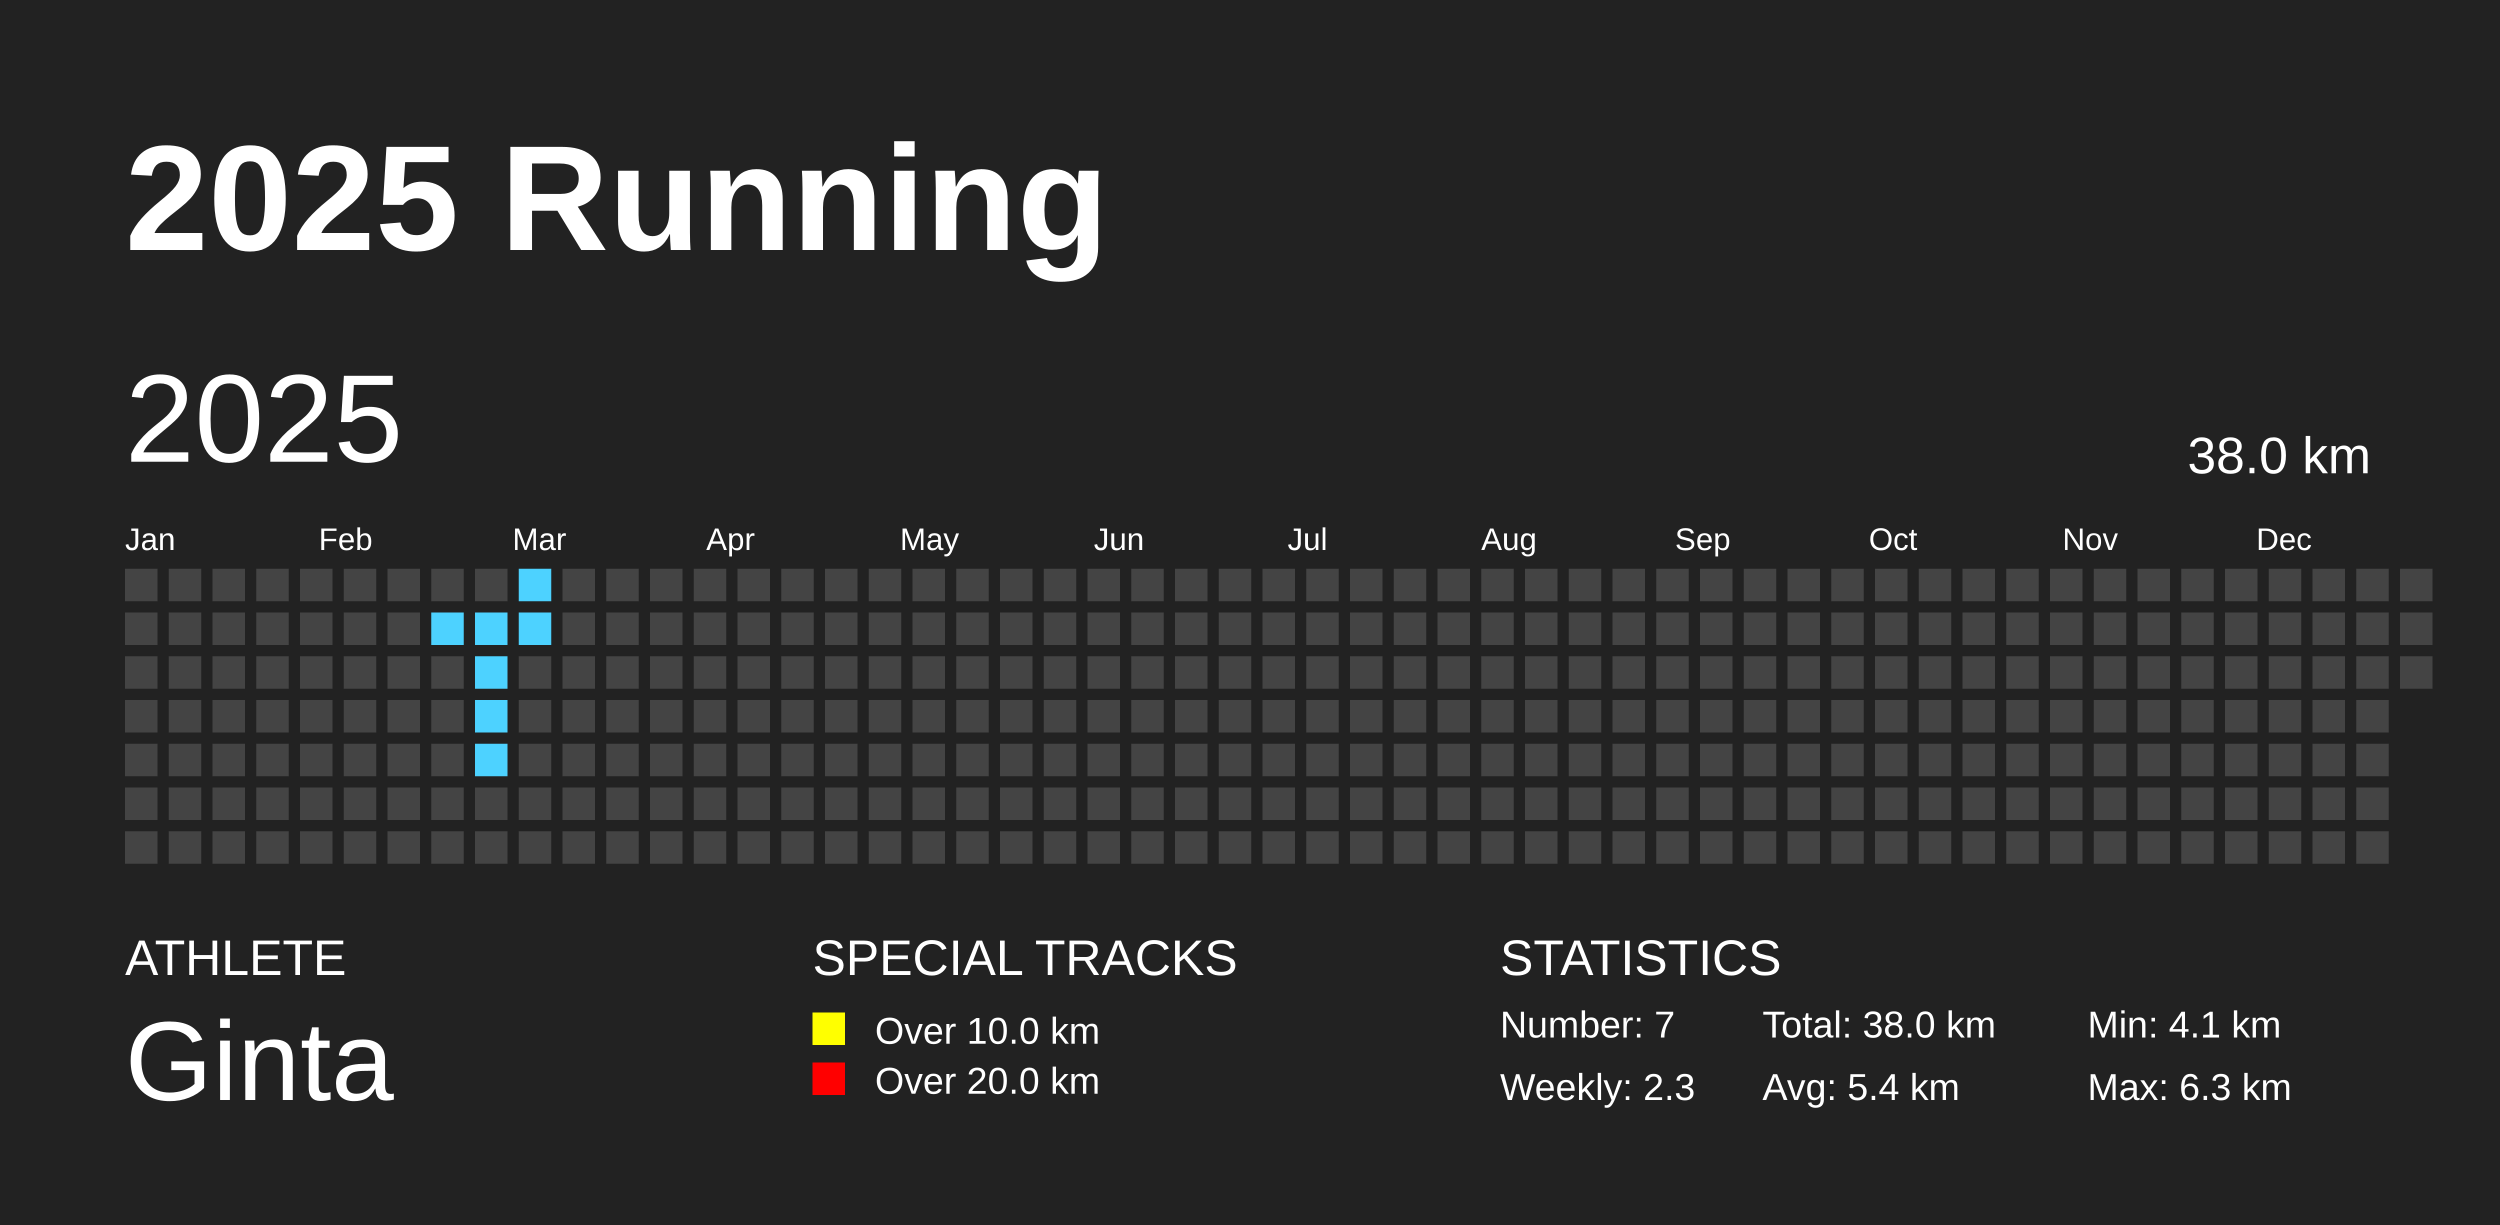
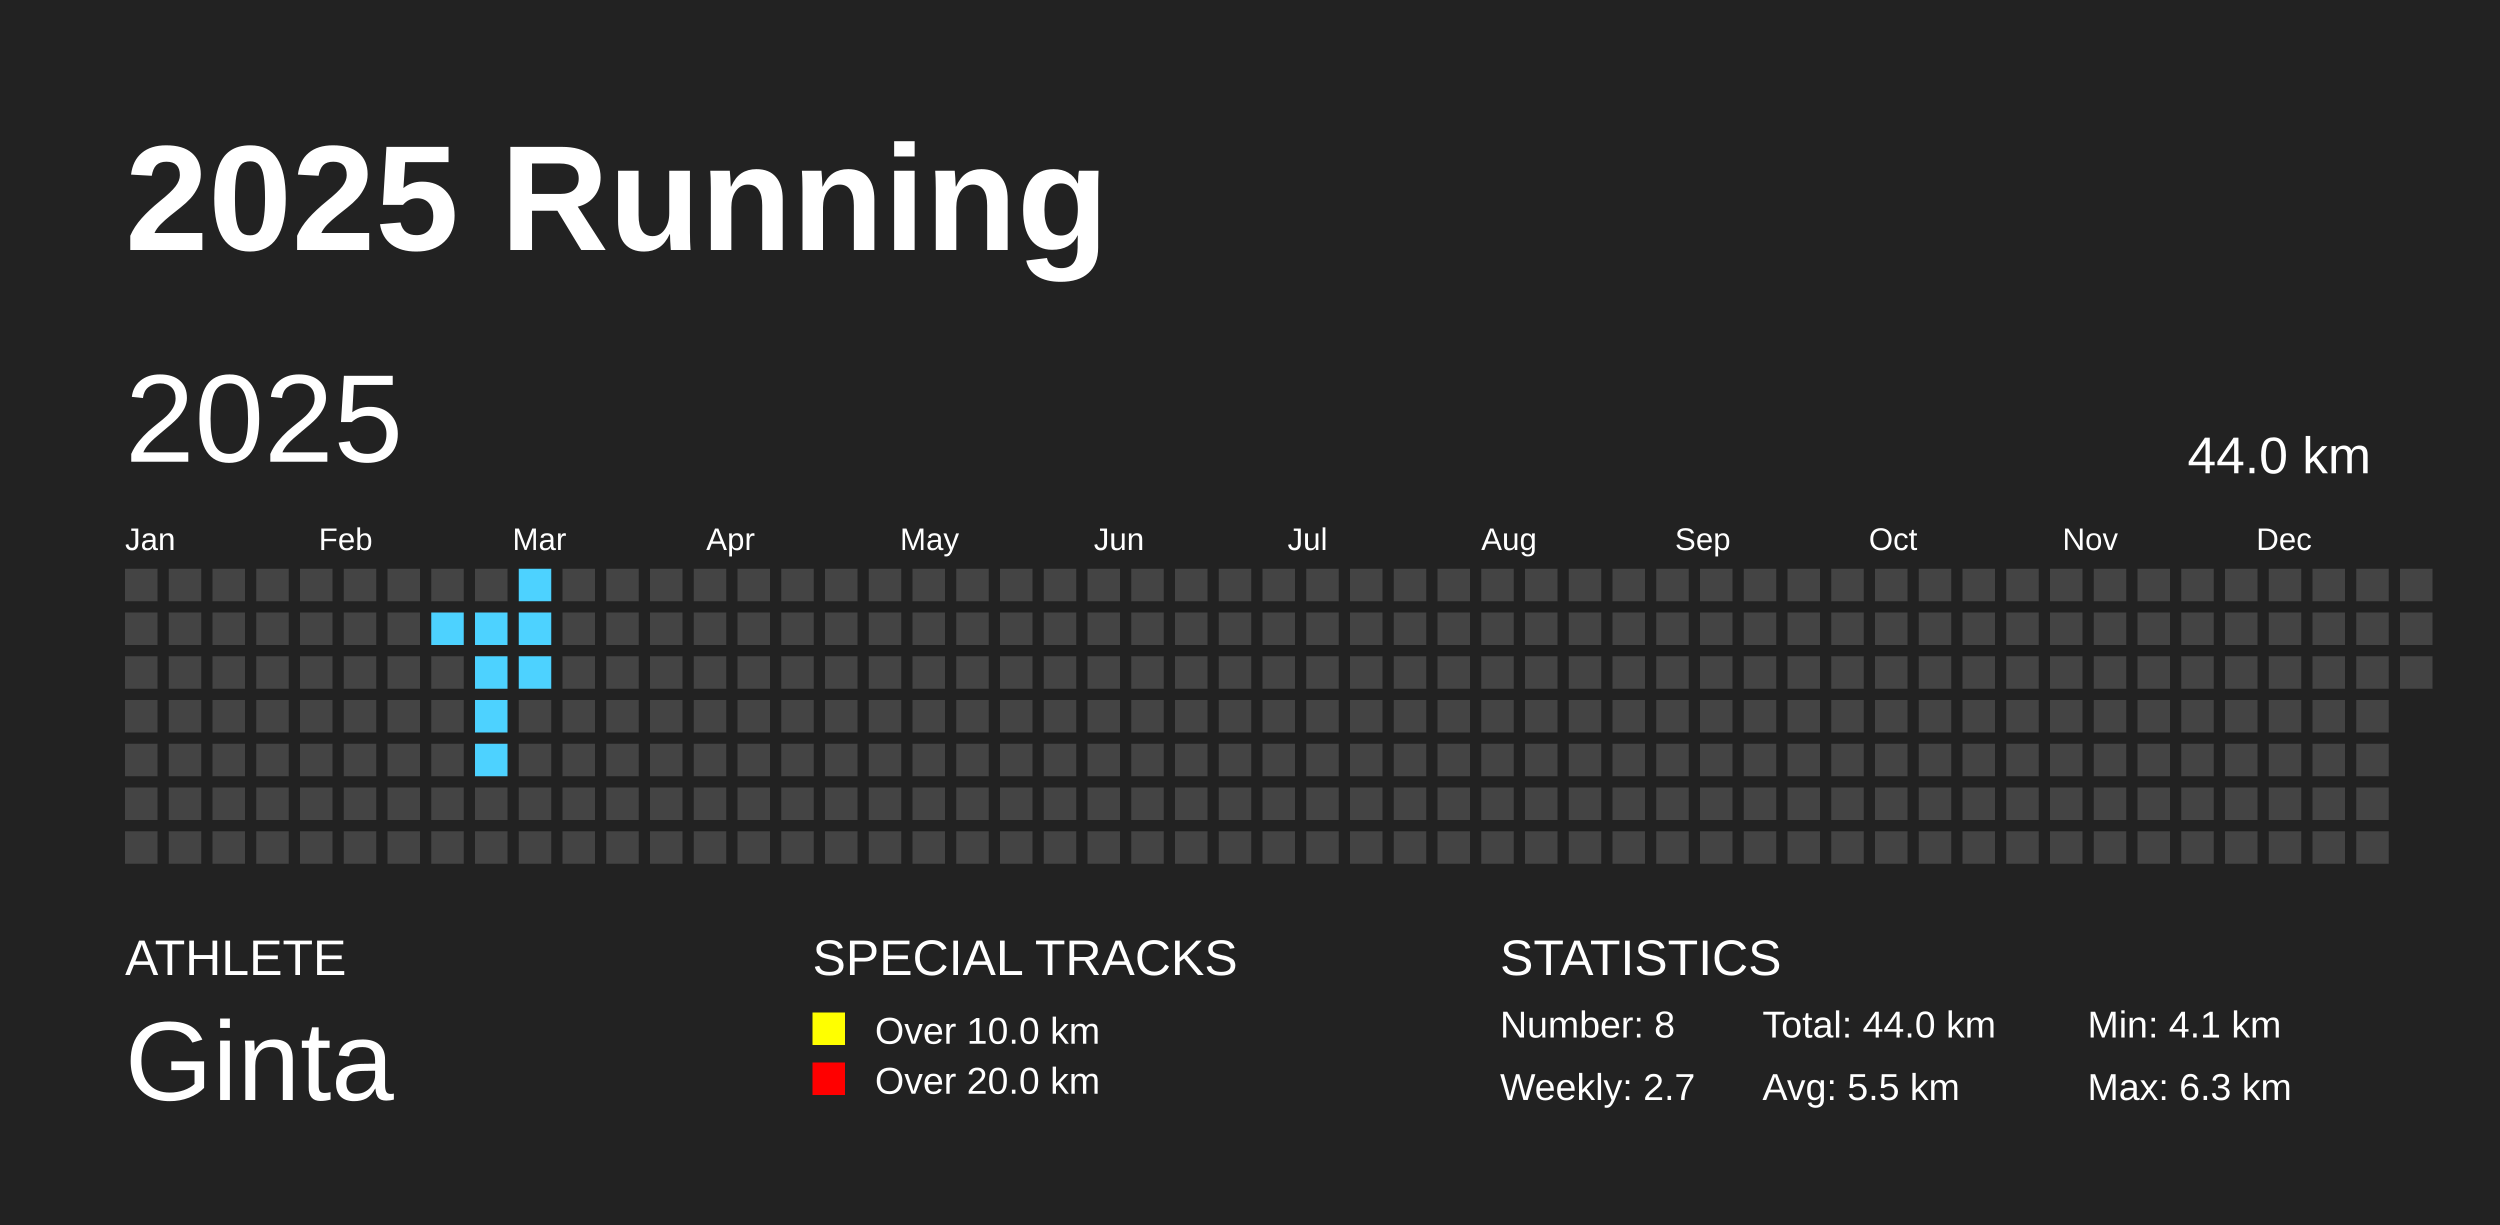
<svg xmlns="http://www.w3.org/2000/svg" baseProfile="full" height="98mm" version="1.1" viewBox="0,0,200,98" width="200mm">
  <defs />
  <rect fill="#222222" height="98" width="200" x="0" y="0" />
  <text fill="#FFFFFF" style="font-size:12px; font-family:Arial; font-weight:bold;" x="10" y="20">2025 Running</text>
  <text fill="#FFFFFF" style="font-size:4px; font-family:Arial" x="10" y="78">ATHLETE</text>
  <text fill="#FFFFFF" style="font-size:9px; font-family:Arial" x="10" y="88">Ginta</text>
  <text fill="#FFFFFF" style="font-size:4px; font-family:Arial" x="65" y="78">SPECIAL TRACKS</text>
  <rect fill="yellow" height="2.6" width="2.6" x="65" y="81" />
  <text fill="#FFFFFF" style="font-size:3px; font-family:Arial" x="70" y="83.5">Over 10.0 km</text>
  <rect fill="red" height="2.6" width="2.6" x="65" y="85" />
  <text fill="#FFFFFF" style="font-size:3px; font-family:Arial" x="70" y="87.5">Over 20.0 km</text>
  <text fill="#FFFFFF" style="font-size:4px; font-family:Arial" x="120" y="78">STATISTICS</text>
-   <text fill="#FFFFFF" style="font-size:3px; font-family:Arial" x="120" y="83">Number: 7</text>
-   <text fill="#FFFFFF" style="font-size:3px; font-family:Arial" x="120" y="88">Weekly: 2.3</text>
-   <text fill="#FFFFFF" style="font-size:3px; font-family:Arial" x="141" y="83">Total: 38.0 km</text>
-   <text fill="#FFFFFF" style="font-size:3px; font-family:Arial" x="141" y="88">Avg: 5.4 km</text>
+   <text fill="#FFFFFF" style="font-size:3px; font-family:Arial" x="120" y="83">Number: 8</text>
+   <text fill="#FFFFFF" style="font-size:3px; font-family:Arial" x="120" y="88">Weekly: 2.7</text>
+   <text fill="#FFFFFF" style="font-size:3px; font-family:Arial" x="141" y="83">Total: 44.0 km</text>
+   <text fill="#FFFFFF" style="font-size:3px; font-family:Arial" x="141" y="88">Avg: 5.5 km</text>
  <text fill="#FFFFFF" style="font-size:3px; font-family:Arial" x="167" y="83">Min: 4.1 km</text>
  <text fill="#FFFFFF" style="font-size:3px; font-family:Arial" x="167" y="88">Max: 6.3 km</text>
  <text dominant-baseline="hanging" fill="#FFFFFF" style="font-size:10.0px; font-family:Arial;" x="10" y="30">2025</text>
-   <text dominant-baseline="hanging" fill="#FFFFFF" style="font-size:4.125px; font-family:Arial;" x="175" y="35">38.0 km</text>
+   <text dominant-baseline="hanging" fill="#FFFFFF" style="font-size:4.125px; font-family:Arial;" x="175" y="35">44.0 km</text>
  <text fill="#FFFFFF" style="font-size:2.5px; font-family:Arial" x="10.0" y="44">Jan</text>
  <text fill="#FFFFFF" style="font-size:2.5px; font-family:Arial" x="25.5" y="44">Feb</text>
  <text fill="#FFFFFF" style="font-size:2.5px; font-family:Arial" x="41.0" y="44">Mar</text>
  <text fill="#FFFFFF" style="font-size:2.5px; font-family:Arial" x="56.5" y="44">Apr</text>
  <text fill="#FFFFFF" style="font-size:2.5px; font-family:Arial" x="72.0" y="44">May</text>
  <text fill="#FFFFFF" style="font-size:2.5px; font-family:Arial" x="87.5" y="44">Jun</text>
  <text fill="#FFFFFF" style="font-size:2.5px; font-family:Arial" x="103.0" y="44">Jul</text>
  <text fill="#FFFFFF" style="font-size:2.5px; font-family:Arial" x="118.5" y="44">Aug</text>
  <text fill="#FFFFFF" style="font-size:2.5px; font-family:Arial" x="134.0" y="44">Sep</text>
  <text fill="#FFFFFF" style="font-size:2.5px; font-family:Arial" x="149.5" y="44">Oct</text>
  <text fill="#FFFFFF" style="font-size:2.5px; font-family:Arial" x="165.0" y="44">Nov</text>
  <text fill="#FFFFFF" style="font-size:2.5px; font-family:Arial" x="180.5" y="44">Dec</text>
  <rect fill="#444444" height="2.6" width="2.6" x="10.0" y="45.5" />
  <rect fill="#444444" height="2.6" width="2.6" x="10.0" y="49.0" />
  <rect fill="#444444" height="2.6" width="2.6" x="10.0" y="52.5" />
  <rect fill="#444444" height="2.6" width="2.6" x="10.0" y="56.0" />
  <rect fill="#444444" height="2.6" width="2.6" x="10.0" y="59.5" />
  <rect fill="#444444" height="2.6" width="2.6" x="10.0" y="63.0" />
  <rect fill="#444444" height="2.6" width="2.6" x="10.0" y="66.5" />
  <rect fill="#444444" height="2.6" width="2.6" x="13.5" y="45.5" />
  <rect fill="#444444" height="2.6" width="2.6" x="13.5" y="49.0" />
  <rect fill="#444444" height="2.6" width="2.6" x="13.5" y="52.5" />
  <rect fill="#444444" height="2.6" width="2.6" x="13.5" y="56.0" />
  <rect fill="#444444" height="2.6" width="2.6" x="13.5" y="59.5" />
  <rect fill="#444444" height="2.6" width="2.6" x="13.5" y="63.0" />
  <rect fill="#444444" height="2.6" width="2.6" x="13.5" y="66.5" />
  <rect fill="#444444" height="2.6" width="2.6" x="17.0" y="45.5" />
  <rect fill="#444444" height="2.6" width="2.6" x="17.0" y="49.0" />
  <rect fill="#444444" height="2.6" width="2.6" x="17.0" y="52.5" />
  <rect fill="#444444" height="2.6" width="2.6" x="17.0" y="56.0" />
  <rect fill="#444444" height="2.6" width="2.6" x="17.0" y="59.5" />
  <rect fill="#444444" height="2.6" width="2.6" x="17.0" y="63.0" />
  <rect fill="#444444" height="2.6" width="2.6" x="17.0" y="66.5" />
  <rect fill="#444444" height="2.6" width="2.6" x="20.5" y="45.5" />
  <rect fill="#444444" height="2.6" width="2.6" x="20.5" y="49.0" />
  <rect fill="#444444" height="2.6" width="2.6" x="20.5" y="52.5" />
  <rect fill="#444444" height="2.6" width="2.6" x="20.5" y="56.0" />
  <rect fill="#444444" height="2.6" width="2.6" x="20.5" y="59.5" />
  <rect fill="#444444" height="2.6" width="2.6" x="20.5" y="63.0" />
  <rect fill="#444444" height="2.6" width="2.6" x="20.5" y="66.5" />
  <rect fill="#444444" height="2.6" width="2.6" x="24.0" y="45.5" />
  <rect fill="#444444" height="2.6" width="2.6" x="24.0" y="49.0" />
  <rect fill="#444444" height="2.6" width="2.6" x="24.0" y="52.5" />
  <rect fill="#444444" height="2.6" width="2.6" x="24.0" y="56.0" />
  <rect fill="#444444" height="2.6" width="2.6" x="24.0" y="59.5" />
  <rect fill="#444444" height="2.6" width="2.6" x="24.0" y="63.0" />
  <rect fill="#444444" height="2.6" width="2.6" x="24.0" y="66.5" />
  <rect fill="#444444" height="2.6" width="2.6" x="27.5" y="45.5" />
  <rect fill="#444444" height="2.6" width="2.6" x="27.5" y="49.0" />
  <rect fill="#444444" height="2.6" width="2.6" x="27.5" y="52.5" />
  <rect fill="#444444" height="2.6" width="2.6" x="27.5" y="56.0" />
  <rect fill="#444444" height="2.6" width="2.6" x="27.5" y="59.5" />
  <rect fill="#444444" height="2.6" width="2.6" x="27.5" y="63.0" />
  <rect fill="#444444" height="2.6" width="2.6" x="27.5" y="66.5" />
  <rect fill="#444444" height="2.6" width="2.6" x="31.0" y="45.5" />
  <rect fill="#444444" height="2.6" width="2.6" x="31.0" y="49.0" />
  <rect fill="#444444" height="2.6" width="2.6" x="31.0" y="52.5" />
  <rect fill="#444444" height="2.6" width="2.6" x="31.0" y="56.0" />
  <rect fill="#444444" height="2.6" width="2.6" x="31.0" y="59.5" />
  <rect fill="#444444" height="2.6" width="2.6" x="31.0" y="63.0" />
  <rect fill="#444444" height="2.6" width="2.6" x="31.0" y="66.5" />
  <rect fill="#444444" height="2.6" width="2.6" x="34.5" y="45.5" />
  <rect fill="#4dd2ff" height="2.6" width="2.6" x="34.5" y="49.0" />
  <rect fill="#444444" height="2.6" width="2.6" x="34.5" y="52.5" />
  <rect fill="#444444" height="2.6" width="2.6" x="34.5" y="56.0" />
  <rect fill="#444444" height="2.6" width="2.6" x="34.5" y="59.5" />
  <rect fill="#444444" height="2.6" width="2.6" x="34.5" y="63.0" />
  <rect fill="#444444" height="2.6" width="2.6" x="34.5" y="66.5" />
  <rect fill="#444444" height="2.6" width="2.6" x="38.0" y="45.5" />
  <rect fill="#4dd2ff" height="2.6" width="2.6" x="38.0" y="49.0" />
  <rect fill="#4dd2ff" height="2.6" width="2.6" x="38.0" y="52.5" />
  <rect fill="#4dd2ff" height="2.6" width="2.6" x="38.0" y="56.0" />
  <rect fill="#4dd2ff" height="2.6" width="2.6" x="38.0" y="59.5" />
  <rect fill="#444444" height="2.6" width="2.6" x="38.0" y="63.0" />
  <rect fill="#444444" height="2.6" width="2.6" x="38.0" y="66.5" />
  <rect fill="#4dd2ff" height="2.6" width="2.6" x="41.5" y="45.5" />
  <rect fill="#4dd2ff" height="2.6" width="2.6" x="41.5" y="49.0" />
-   <rect fill="#444444" height="2.6" width="2.6" x="41.5" y="52.5" />
+   <rect fill="#4dd2ff" height="2.6" width="2.6" x="41.5" y="52.5" />
  <rect fill="#444444" height="2.6" width="2.6" x="41.5" y="56.0" />
  <rect fill="#444444" height="2.6" width="2.6" x="41.5" y="59.5" />
  <rect fill="#444444" height="2.6" width="2.6" x="41.5" y="63.0" />
  <rect fill="#444444" height="2.6" width="2.6" x="41.5" y="66.5" />
  <rect fill="#444444" height="2.6" width="2.6" x="45.0" y="45.5" />
  <rect fill="#444444" height="2.6" width="2.6" x="45.0" y="49.0" />
  <rect fill="#444444" height="2.6" width="2.6" x="45.0" y="52.5" />
  <rect fill="#444444" height="2.6" width="2.6" x="45.0" y="56.0" />
  <rect fill="#444444" height="2.6" width="2.6" x="45.0" y="59.5" />
  <rect fill="#444444" height="2.6" width="2.6" x="45.0" y="63.0" />
  <rect fill="#444444" height="2.6" width="2.6" x="45.0" y="66.5" />
  <rect fill="#444444" height="2.6" width="2.6" x="48.5" y="45.5" />
  <rect fill="#444444" height="2.6" width="2.6" x="48.5" y="49.0" />
  <rect fill="#444444" height="2.6" width="2.6" x="48.5" y="52.5" />
  <rect fill="#444444" height="2.6" width="2.6" x="48.5" y="56.0" />
  <rect fill="#444444" height="2.6" width="2.6" x="48.5" y="59.5" />
  <rect fill="#444444" height="2.6" width="2.6" x="48.5" y="63.0" />
  <rect fill="#444444" height="2.6" width="2.6" x="48.5" y="66.5" />
  <rect fill="#444444" height="2.6" width="2.6" x="52.0" y="45.5" />
  <rect fill="#444444" height="2.6" width="2.6" x="52.0" y="49.0" />
  <rect fill="#444444" height="2.6" width="2.6" x="52.0" y="52.5" />
  <rect fill="#444444" height="2.6" width="2.6" x="52.0" y="56.0" />
  <rect fill="#444444" height="2.6" width="2.6" x="52.0" y="59.5" />
  <rect fill="#444444" height="2.6" width="2.6" x="52.0" y="63.0" />
  <rect fill="#444444" height="2.6" width="2.6" x="52.0" y="66.5" />
  <rect fill="#444444" height="2.6" width="2.6" x="55.5" y="45.5" />
  <rect fill="#444444" height="2.6" width="2.6" x="55.5" y="49.0" />
  <rect fill="#444444" height="2.6" width="2.6" x="55.5" y="52.5" />
  <rect fill="#444444" height="2.6" width="2.6" x="55.5" y="56.0" />
  <rect fill="#444444" height="2.6" width="2.6" x="55.5" y="59.5" />
  <rect fill="#444444" height="2.6" width="2.6" x="55.5" y="63.0" />
  <rect fill="#444444" height="2.6" width="2.6" x="55.5" y="66.5" />
  <rect fill="#444444" height="2.6" width="2.6" x="59.0" y="45.5" />
  <rect fill="#444444" height="2.6" width="2.6" x="59.0" y="49.0" />
  <rect fill="#444444" height="2.6" width="2.6" x="59.0" y="52.5" />
  <rect fill="#444444" height="2.6" width="2.6" x="59.0" y="56.0" />
  <rect fill="#444444" height="2.6" width="2.6" x="59.0" y="59.5" />
  <rect fill="#444444" height="2.6" width="2.6" x="59.0" y="63.0" />
  <rect fill="#444444" height="2.6" width="2.6" x="59.0" y="66.5" />
  <rect fill="#444444" height="2.6" width="2.6" x="62.5" y="45.5" />
  <rect fill="#444444" height="2.6" width="2.6" x="62.5" y="49.0" />
  <rect fill="#444444" height="2.6" width="2.6" x="62.5" y="52.5" />
  <rect fill="#444444" height="2.6" width="2.6" x="62.5" y="56.0" />
  <rect fill="#444444" height="2.6" width="2.6" x="62.5" y="59.5" />
  <rect fill="#444444" height="2.6" width="2.6" x="62.5" y="63.0" />
  <rect fill="#444444" height="2.6" width="2.6" x="62.5" y="66.5" />
  <rect fill="#444444" height="2.6" width="2.6" x="66.0" y="45.5" />
  <rect fill="#444444" height="2.6" width="2.6" x="66.0" y="49.0" />
  <rect fill="#444444" height="2.6" width="2.6" x="66.0" y="52.5" />
  <rect fill="#444444" height="2.6" width="2.6" x="66.0" y="56.0" />
  <rect fill="#444444" height="2.6" width="2.6" x="66.0" y="59.5" />
  <rect fill="#444444" height="2.6" width="2.6" x="66.0" y="63.0" />
  <rect fill="#444444" height="2.6" width="2.6" x="66.0" y="66.5" />
  <rect fill="#444444" height="2.6" width="2.6" x="69.5" y="45.5" />
  <rect fill="#444444" height="2.6" width="2.6" x="69.5" y="49.0" />
  <rect fill="#444444" height="2.6" width="2.6" x="69.5" y="52.5" />
  <rect fill="#444444" height="2.6" width="2.6" x="69.5" y="56.0" />
  <rect fill="#444444" height="2.6" width="2.6" x="69.5" y="59.5" />
  <rect fill="#444444" height="2.6" width="2.6" x="69.5" y="63.0" />
  <rect fill="#444444" height="2.6" width="2.6" x="69.5" y="66.5" />
  <rect fill="#444444" height="2.6" width="2.6" x="73.0" y="45.5" />
  <rect fill="#444444" height="2.6" width="2.6" x="73.0" y="49.0" />
  <rect fill="#444444" height="2.6" width="2.6" x="73.0" y="52.5" />
  <rect fill="#444444" height="2.6" width="2.6" x="73.0" y="56.0" />
  <rect fill="#444444" height="2.6" width="2.6" x="73.0" y="59.5" />
  <rect fill="#444444" height="2.6" width="2.6" x="73.0" y="63.0" />
  <rect fill="#444444" height="2.6" width="2.6" x="73.0" y="66.5" />
  <rect fill="#444444" height="2.6" width="2.6" x="76.5" y="45.5" />
  <rect fill="#444444" height="2.6" width="2.6" x="76.5" y="49.0" />
  <rect fill="#444444" height="2.6" width="2.6" x="76.5" y="52.5" />
  <rect fill="#444444" height="2.6" width="2.6" x="76.5" y="56.0" />
  <rect fill="#444444" height="2.6" width="2.6" x="76.5" y="59.5" />
  <rect fill="#444444" height="2.6" width="2.6" x="76.5" y="63.0" />
  <rect fill="#444444" height="2.6" width="2.6" x="76.5" y="66.5" />
  <rect fill="#444444" height="2.6" width="2.6" x="80.0" y="45.5" />
  <rect fill="#444444" height="2.6" width="2.6" x="80.0" y="49.0" />
  <rect fill="#444444" height="2.6" width="2.6" x="80.0" y="52.5" />
  <rect fill="#444444" height="2.6" width="2.6" x="80.0" y="56.0" />
  <rect fill="#444444" height="2.6" width="2.6" x="80.0" y="59.5" />
  <rect fill="#444444" height="2.6" width="2.6" x="80.0" y="63.0" />
  <rect fill="#444444" height="2.6" width="2.6" x="80.0" y="66.5" />
  <rect fill="#444444" height="2.6" width="2.6" x="83.5" y="45.5" />
  <rect fill="#444444" height="2.6" width="2.6" x="83.5" y="49.0" />
  <rect fill="#444444" height="2.6" width="2.6" x="83.5" y="52.5" />
  <rect fill="#444444" height="2.6" width="2.6" x="83.5" y="56.0" />
  <rect fill="#444444" height="2.6" width="2.6" x="83.5" y="59.5" />
  <rect fill="#444444" height="2.6" width="2.6" x="83.5" y="63.0" />
  <rect fill="#444444" height="2.6" width="2.6" x="83.5" y="66.5" />
  <rect fill="#444444" height="2.6" width="2.6" x="87.0" y="45.5" />
  <rect fill="#444444" height="2.6" width="2.6" x="87.0" y="49.0" />
  <rect fill="#444444" height="2.6" width="2.6" x="87.0" y="52.5" />
  <rect fill="#444444" height="2.6" width="2.6" x="87.0" y="56.0" />
  <rect fill="#444444" height="2.6" width="2.6" x="87.0" y="59.5" />
  <rect fill="#444444" height="2.6" width="2.6" x="87.0" y="63.0" />
  <rect fill="#444444" height="2.6" width="2.6" x="87.0" y="66.5" />
  <rect fill="#444444" height="2.6" width="2.6" x="90.5" y="45.5" />
  <rect fill="#444444" height="2.6" width="2.6" x="90.5" y="49.0" />
  <rect fill="#444444" height="2.6" width="2.6" x="90.5" y="52.5" />
  <rect fill="#444444" height="2.6" width="2.6" x="90.5" y="56.0" />
  <rect fill="#444444" height="2.6" width="2.6" x="90.5" y="59.5" />
  <rect fill="#444444" height="2.6" width="2.6" x="90.5" y="63.0" />
  <rect fill="#444444" height="2.6" width="2.6" x="90.5" y="66.5" />
  <rect fill="#444444" height="2.6" width="2.6" x="94.0" y="45.5" />
  <rect fill="#444444" height="2.6" width="2.6" x="94.0" y="49.0" />
  <rect fill="#444444" height="2.6" width="2.6" x="94.0" y="52.5" />
  <rect fill="#444444" height="2.6" width="2.6" x="94.0" y="56.0" />
  <rect fill="#444444" height="2.6" width="2.6" x="94.0" y="59.5" />
  <rect fill="#444444" height="2.6" width="2.6" x="94.0" y="63.0" />
  <rect fill="#444444" height="2.6" width="2.6" x="94.0" y="66.5" />
  <rect fill="#444444" height="2.6" width="2.6" x="97.5" y="45.5" />
  <rect fill="#444444" height="2.6" width="2.6" x="97.5" y="49.0" />
  <rect fill="#444444" height="2.6" width="2.6" x="97.5" y="52.5" />
  <rect fill="#444444" height="2.6" width="2.6" x="97.5" y="56.0" />
  <rect fill="#444444" height="2.6" width="2.6" x="97.5" y="59.5" />
  <rect fill="#444444" height="2.6" width="2.6" x="97.5" y="63.0" />
  <rect fill="#444444" height="2.6" width="2.6" x="97.5" y="66.5" />
  <rect fill="#444444" height="2.6" width="2.6" x="101.0" y="45.5" />
  <rect fill="#444444" height="2.6" width="2.6" x="101.0" y="49.0" />
  <rect fill="#444444" height="2.6" width="2.6" x="101.0" y="52.5" />
  <rect fill="#444444" height="2.6" width="2.6" x="101.0" y="56.0" />
  <rect fill="#444444" height="2.6" width="2.6" x="101.0" y="59.5" />
  <rect fill="#444444" height="2.6" width="2.6" x="101.0" y="63.0" />
  <rect fill="#444444" height="2.6" width="2.6" x="101.0" y="66.5" />
  <rect fill="#444444" height="2.6" width="2.6" x="104.5" y="45.5" />
  <rect fill="#444444" height="2.6" width="2.6" x="104.5" y="49.0" />
  <rect fill="#444444" height="2.6" width="2.6" x="104.5" y="52.5" />
  <rect fill="#444444" height="2.6" width="2.6" x="104.5" y="56.0" />
  <rect fill="#444444" height="2.6" width="2.6" x="104.5" y="59.5" />
  <rect fill="#444444" height="2.6" width="2.6" x="104.5" y="63.0" />
  <rect fill="#444444" height="2.6" width="2.6" x="104.5" y="66.5" />
  <rect fill="#444444" height="2.6" width="2.6" x="108.0" y="45.5" />
  <rect fill="#444444" height="2.6" width="2.6" x="108.0" y="49.0" />
  <rect fill="#444444" height="2.6" width="2.6" x="108.0" y="52.5" />
  <rect fill="#444444" height="2.6" width="2.6" x="108.0" y="56.0" />
  <rect fill="#444444" height="2.6" width="2.6" x="108.0" y="59.5" />
  <rect fill="#444444" height="2.6" width="2.6" x="108.0" y="63.0" />
  <rect fill="#444444" height="2.6" width="2.6" x="108.0" y="66.5" />
  <rect fill="#444444" height="2.6" width="2.6" x="111.5" y="45.5" />
  <rect fill="#444444" height="2.6" width="2.6" x="111.5" y="49.0" />
  <rect fill="#444444" height="2.6" width="2.6" x="111.5" y="52.5" />
  <rect fill="#444444" height="2.6" width="2.6" x="111.5" y="56.0" />
  <rect fill="#444444" height="2.6" width="2.6" x="111.5" y="59.5" />
  <rect fill="#444444" height="2.6" width="2.6" x="111.5" y="63.0" />
  <rect fill="#444444" height="2.6" width="2.6" x="111.5" y="66.5" />
  <rect fill="#444444" height="2.6" width="2.6" x="115.0" y="45.5" />
  <rect fill="#444444" height="2.6" width="2.6" x="115.0" y="49.0" />
  <rect fill="#444444" height="2.6" width="2.6" x="115.0" y="52.5" />
  <rect fill="#444444" height="2.6" width="2.6" x="115.0" y="56.0" />
  <rect fill="#444444" height="2.6" width="2.6" x="115.0" y="59.5" />
  <rect fill="#444444" height="2.6" width="2.6" x="115.0" y="63.0" />
  <rect fill="#444444" height="2.6" width="2.6" x="115.0" y="66.5" />
  <rect fill="#444444" height="2.6" width="2.6" x="118.5" y="45.5" />
  <rect fill="#444444" height="2.6" width="2.6" x="118.5" y="49.0" />
  <rect fill="#444444" height="2.6" width="2.6" x="118.5" y="52.5" />
  <rect fill="#444444" height="2.6" width="2.6" x="118.5" y="56.0" />
  <rect fill="#444444" height="2.6" width="2.6" x="118.5" y="59.5" />
  <rect fill="#444444" height="2.6" width="2.6" x="118.5" y="63.0" />
  <rect fill="#444444" height="2.6" width="2.6" x="118.5" y="66.5" />
  <rect fill="#444444" height="2.6" width="2.6" x="122.0" y="45.5" />
  <rect fill="#444444" height="2.6" width="2.6" x="122.0" y="49.0" />
  <rect fill="#444444" height="2.6" width="2.6" x="122.0" y="52.5" />
  <rect fill="#444444" height="2.6" width="2.6" x="122.0" y="56.0" />
  <rect fill="#444444" height="2.6" width="2.6" x="122.0" y="59.5" />
  <rect fill="#444444" height="2.6" width="2.6" x="122.0" y="63.0" />
  <rect fill="#444444" height="2.6" width="2.6" x="122.0" y="66.5" />
  <rect fill="#444444" height="2.6" width="2.6" x="125.5" y="45.5" />
  <rect fill="#444444" height="2.6" width="2.6" x="125.5" y="49.0" />
  <rect fill="#444444" height="2.6" width="2.6" x="125.5" y="52.5" />
  <rect fill="#444444" height="2.6" width="2.6" x="125.5" y="56.0" />
  <rect fill="#444444" height="2.6" width="2.6" x="125.5" y="59.5" />
  <rect fill="#444444" height="2.6" width="2.6" x="125.5" y="63.0" />
  <rect fill="#444444" height="2.6" width="2.6" x="125.5" y="66.5" />
  <rect fill="#444444" height="2.6" width="2.6" x="129.0" y="45.5" />
  <rect fill="#444444" height="2.6" width="2.6" x="129.0" y="49.0" />
  <rect fill="#444444" height="2.6" width="2.6" x="129.0" y="52.5" />
  <rect fill="#444444" height="2.6" width="2.6" x="129.0" y="56.0" />
  <rect fill="#444444" height="2.6" width="2.6" x="129.0" y="59.5" />
  <rect fill="#444444" height="2.6" width="2.6" x="129.0" y="63.0" />
  <rect fill="#444444" height="2.6" width="2.6" x="129.0" y="66.5" />
  <rect fill="#444444" height="2.6" width="2.6" x="132.5" y="45.5" />
  <rect fill="#444444" height="2.6" width="2.6" x="132.5" y="49.0" />
  <rect fill="#444444" height="2.6" width="2.6" x="132.5" y="52.5" />
  <rect fill="#444444" height="2.6" width="2.6" x="132.5" y="56.0" />
  <rect fill="#444444" height="2.6" width="2.6" x="132.5" y="59.5" />
  <rect fill="#444444" height="2.6" width="2.6" x="132.5" y="63.0" />
  <rect fill="#444444" height="2.6" width="2.6" x="132.5" y="66.5" />
  <rect fill="#444444" height="2.6" width="2.6" x="136.0" y="45.5" />
  <rect fill="#444444" height="2.6" width="2.6" x="136.0" y="49.0" />
  <rect fill="#444444" height="2.6" width="2.6" x="136.0" y="52.5" />
  <rect fill="#444444" height="2.6" width="2.6" x="136.0" y="56.0" />
  <rect fill="#444444" height="2.6" width="2.6" x="136.0" y="59.5" />
  <rect fill="#444444" height="2.6" width="2.6" x="136.0" y="63.0" />
  <rect fill="#444444" height="2.6" width="2.6" x="136.0" y="66.5" />
  <rect fill="#444444" height="2.6" width="2.6" x="139.5" y="45.5" />
  <rect fill="#444444" height="2.6" width="2.6" x="139.5" y="49.0" />
  <rect fill="#444444" height="2.6" width="2.6" x="139.5" y="52.5" />
  <rect fill="#444444" height="2.6" width="2.6" x="139.5" y="56.0" />
  <rect fill="#444444" height="2.6" width="2.6" x="139.5" y="59.5" />
  <rect fill="#444444" height="2.6" width="2.6" x="139.5" y="63.0" />
  <rect fill="#444444" height="2.6" width="2.6" x="139.5" y="66.5" />
  <rect fill="#444444" height="2.6" width="2.6" x="143.0" y="45.5" />
  <rect fill="#444444" height="2.6" width="2.6" x="143.0" y="49.0" />
  <rect fill="#444444" height="2.6" width="2.6" x="143.0" y="52.5" />
  <rect fill="#444444" height="2.6" width="2.6" x="143.0" y="56.0" />
  <rect fill="#444444" height="2.6" width="2.6" x="143.0" y="59.5" />
  <rect fill="#444444" height="2.6" width="2.6" x="143.0" y="63.0" />
  <rect fill="#444444" height="2.6" width="2.6" x="143.0" y="66.5" />
  <rect fill="#444444" height="2.6" width="2.6" x="146.5" y="45.5" />
  <rect fill="#444444" height="2.6" width="2.6" x="146.5" y="49.0" />
  <rect fill="#444444" height="2.6" width="2.6" x="146.5" y="52.5" />
  <rect fill="#444444" height="2.6" width="2.6" x="146.5" y="56.0" />
  <rect fill="#444444" height="2.6" width="2.6" x="146.5" y="59.5" />
  <rect fill="#444444" height="2.6" width="2.6" x="146.5" y="63.0" />
  <rect fill="#444444" height="2.6" width="2.6" x="146.5" y="66.5" />
  <rect fill="#444444" height="2.6" width="2.6" x="150.0" y="45.5" />
  <rect fill="#444444" height="2.6" width="2.6" x="150.0" y="49.0" />
  <rect fill="#444444" height="2.6" width="2.6" x="150.0" y="52.5" />
  <rect fill="#444444" height="2.6" width="2.6" x="150.0" y="56.0" />
  <rect fill="#444444" height="2.6" width="2.6" x="150.0" y="59.5" />
  <rect fill="#444444" height="2.6" width="2.6" x="150.0" y="63.0" />
  <rect fill="#444444" height="2.6" width="2.6" x="150.0" y="66.5" />
  <rect fill="#444444" height="2.6" width="2.6" x="153.5" y="45.5" />
  <rect fill="#444444" height="2.6" width="2.6" x="153.5" y="49.0" />
  <rect fill="#444444" height="2.6" width="2.6" x="153.5" y="52.5" />
  <rect fill="#444444" height="2.6" width="2.6" x="153.5" y="56.0" />
  <rect fill="#444444" height="2.6" width="2.6" x="153.5" y="59.5" />
  <rect fill="#444444" height="2.6" width="2.6" x="153.5" y="63.0" />
  <rect fill="#444444" height="2.6" width="2.6" x="153.5" y="66.5" />
  <rect fill="#444444" height="2.6" width="2.6" x="157.0" y="45.5" />
  <rect fill="#444444" height="2.6" width="2.6" x="157.0" y="49.0" />
  <rect fill="#444444" height="2.6" width="2.6" x="157.0" y="52.5" />
  <rect fill="#444444" height="2.6" width="2.6" x="157.0" y="56.0" />
  <rect fill="#444444" height="2.6" width="2.6" x="157.0" y="59.5" />
  <rect fill="#444444" height="2.6" width="2.6" x="157.0" y="63.0" />
  <rect fill="#444444" height="2.6" width="2.6" x="157.0" y="66.5" />
  <rect fill="#444444" height="2.6" width="2.6" x="160.5" y="45.5" />
  <rect fill="#444444" height="2.6" width="2.6" x="160.5" y="49.0" />
  <rect fill="#444444" height="2.6" width="2.6" x="160.5" y="52.5" />
  <rect fill="#444444" height="2.6" width="2.6" x="160.5" y="56.0" />
  <rect fill="#444444" height="2.6" width="2.6" x="160.5" y="59.5" />
  <rect fill="#444444" height="2.6" width="2.6" x="160.5" y="63.0" />
  <rect fill="#444444" height="2.6" width="2.6" x="160.5" y="66.5" />
  <rect fill="#444444" height="2.6" width="2.6" x="164.0" y="45.5" />
  <rect fill="#444444" height="2.6" width="2.6" x="164.0" y="49.0" />
  <rect fill="#444444" height="2.6" width="2.6" x="164.0" y="52.5" />
  <rect fill="#444444" height="2.6" width="2.6" x="164.0" y="56.0" />
  <rect fill="#444444" height="2.6" width="2.6" x="164.0" y="59.5" />
  <rect fill="#444444" height="2.6" width="2.6" x="164.0" y="63.0" />
  <rect fill="#444444" height="2.6" width="2.6" x="164.0" y="66.5" />
  <rect fill="#444444" height="2.6" width="2.6" x="167.5" y="45.5" />
  <rect fill="#444444" height="2.6" width="2.6" x="167.5" y="49.0" />
  <rect fill="#444444" height="2.6" width="2.6" x="167.5" y="52.5" />
  <rect fill="#444444" height="2.6" width="2.6" x="167.5" y="56.0" />
  <rect fill="#444444" height="2.6" width="2.6" x="167.5" y="59.5" />
  <rect fill="#444444" height="2.6" width="2.6" x="167.5" y="63.0" />
  <rect fill="#444444" height="2.6" width="2.6" x="167.5" y="66.5" />
  <rect fill="#444444" height="2.6" width="2.6" x="171.0" y="45.5" />
  <rect fill="#444444" height="2.6" width="2.6" x="171.0" y="49.0" />
  <rect fill="#444444" height="2.6" width="2.6" x="171.0" y="52.5" />
  <rect fill="#444444" height="2.6" width="2.6" x="171.0" y="56.0" />
  <rect fill="#444444" height="2.6" width="2.6" x="171.0" y="59.5" />
  <rect fill="#444444" height="2.6" width="2.6" x="171.0" y="63.0" />
  <rect fill="#444444" height="2.6" width="2.6" x="171.0" y="66.5" />
  <rect fill="#444444" height="2.6" width="2.6" x="174.5" y="45.5" />
  <rect fill="#444444" height="2.6" width="2.6" x="174.5" y="49.0" />
  <rect fill="#444444" height="2.6" width="2.6" x="174.5" y="52.5" />
  <rect fill="#444444" height="2.6" width="2.6" x="174.5" y="56.0" />
  <rect fill="#444444" height="2.6" width="2.6" x="174.5" y="59.5" />
  <rect fill="#444444" height="2.6" width="2.6" x="174.5" y="63.0" />
  <rect fill="#444444" height="2.6" width="2.6" x="174.5" y="66.5" />
  <rect fill="#444444" height="2.6" width="2.6" x="178.0" y="45.5" />
  <rect fill="#444444" height="2.6" width="2.6" x="178.0" y="49.0" />
  <rect fill="#444444" height="2.6" width="2.6" x="178.0" y="52.5" />
  <rect fill="#444444" height="2.6" width="2.6" x="178.0" y="56.0" />
  <rect fill="#444444" height="2.6" width="2.6" x="178.0" y="59.5" />
  <rect fill="#444444" height="2.6" width="2.6" x="178.0" y="63.0" />
  <rect fill="#444444" height="2.6" width="2.6" x="178.0" y="66.5" />
  <rect fill="#444444" height="2.6" width="2.6" x="181.5" y="45.5" />
  <rect fill="#444444" height="2.6" width="2.6" x="181.5" y="49.0" />
  <rect fill="#444444" height="2.6" width="2.6" x="181.5" y="52.5" />
  <rect fill="#444444" height="2.6" width="2.6" x="181.5" y="56.0" />
  <rect fill="#444444" height="2.6" width="2.6" x="181.5" y="59.5" />
  <rect fill="#444444" height="2.6" width="2.6" x="181.5" y="63.0" />
  <rect fill="#444444" height="2.6" width="2.6" x="181.5" y="66.5" />
  <rect fill="#444444" height="2.6" width="2.6" x="185.0" y="45.5" />
  <rect fill="#444444" height="2.6" width="2.6" x="185.0" y="49.0" />
  <rect fill="#444444" height="2.6" width="2.6" x="185.0" y="52.5" />
  <rect fill="#444444" height="2.6" width="2.6" x="185.0" y="56.0" />
  <rect fill="#444444" height="2.6" width="2.6" x="185.0" y="59.5" />
  <rect fill="#444444" height="2.6" width="2.6" x="185.0" y="63.0" />
  <rect fill="#444444" height="2.6" width="2.6" x="185.0" y="66.5" />
  <rect fill="#444444" height="2.6" width="2.6" x="188.5" y="45.5" />
  <rect fill="#444444" height="2.6" width="2.6" x="188.5" y="49.0" />
  <rect fill="#444444" height="2.6" width="2.6" x="188.5" y="52.5" />
  <rect fill="#444444" height="2.6" width="2.6" x="188.5" y="56.0" />
  <rect fill="#444444" height="2.6" width="2.6" x="188.5" y="59.5" />
  <rect fill="#444444" height="2.6" width="2.6" x="188.5" y="63.0" />
  <rect fill="#444444" height="2.6" width="2.6" x="188.5" y="66.5" />
  <rect fill="#444444" height="2.6" width="2.6" x="192.0" y="45.5" />
  <rect fill="#444444" height="2.6" width="2.6" x="192.0" y="49.0" />
  <rect fill="#444444" height="2.6" width="2.6" x="192.0" y="52.5" />
</svg>
